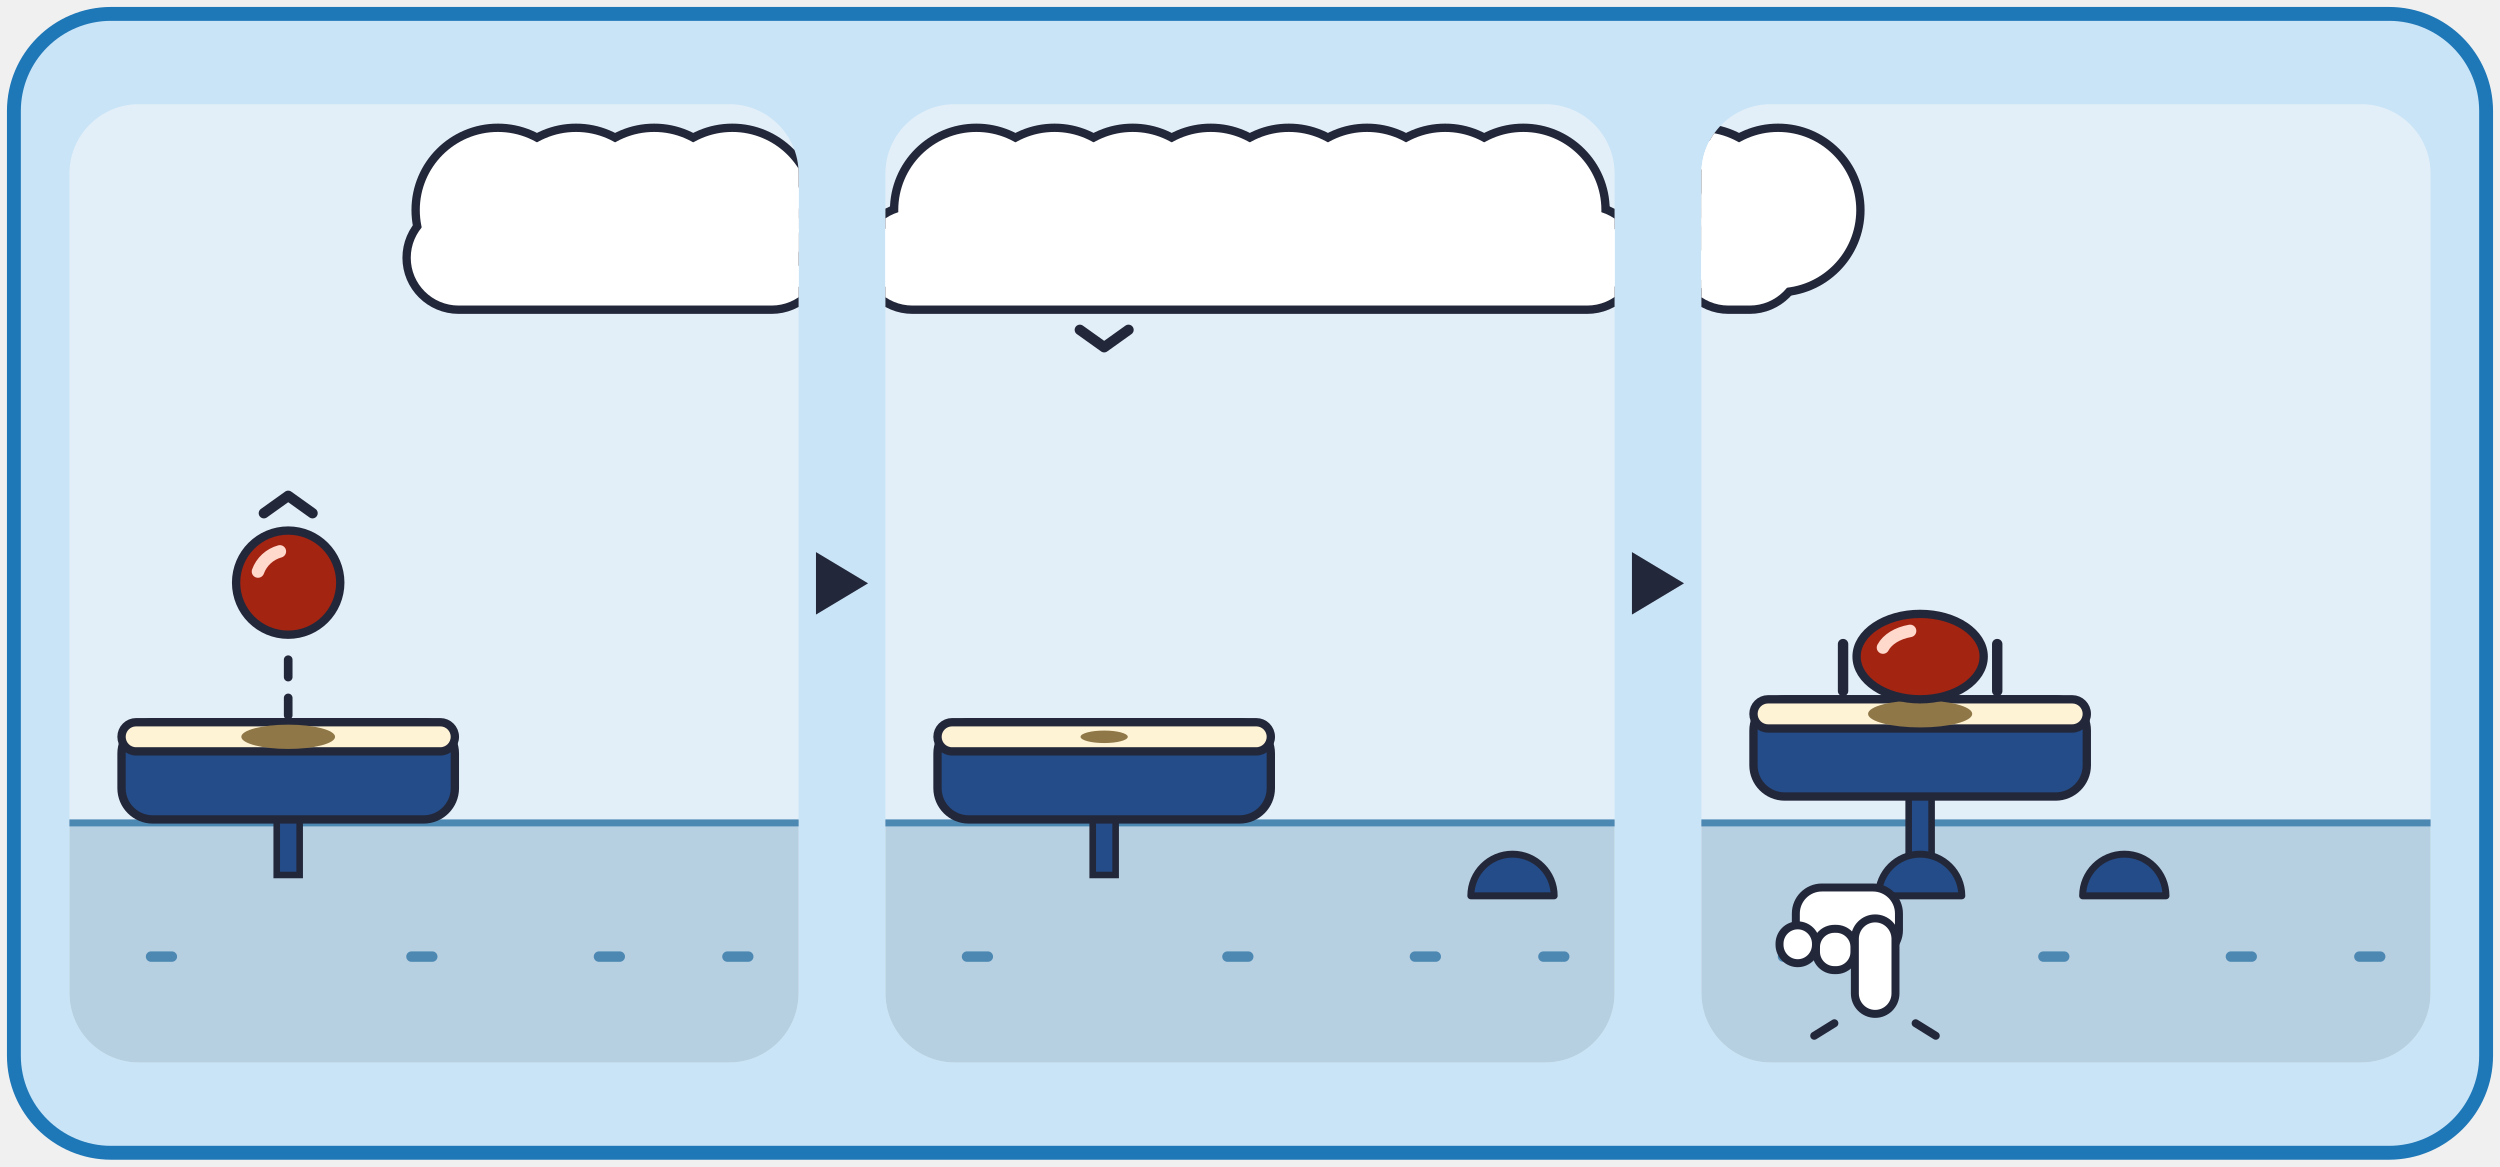
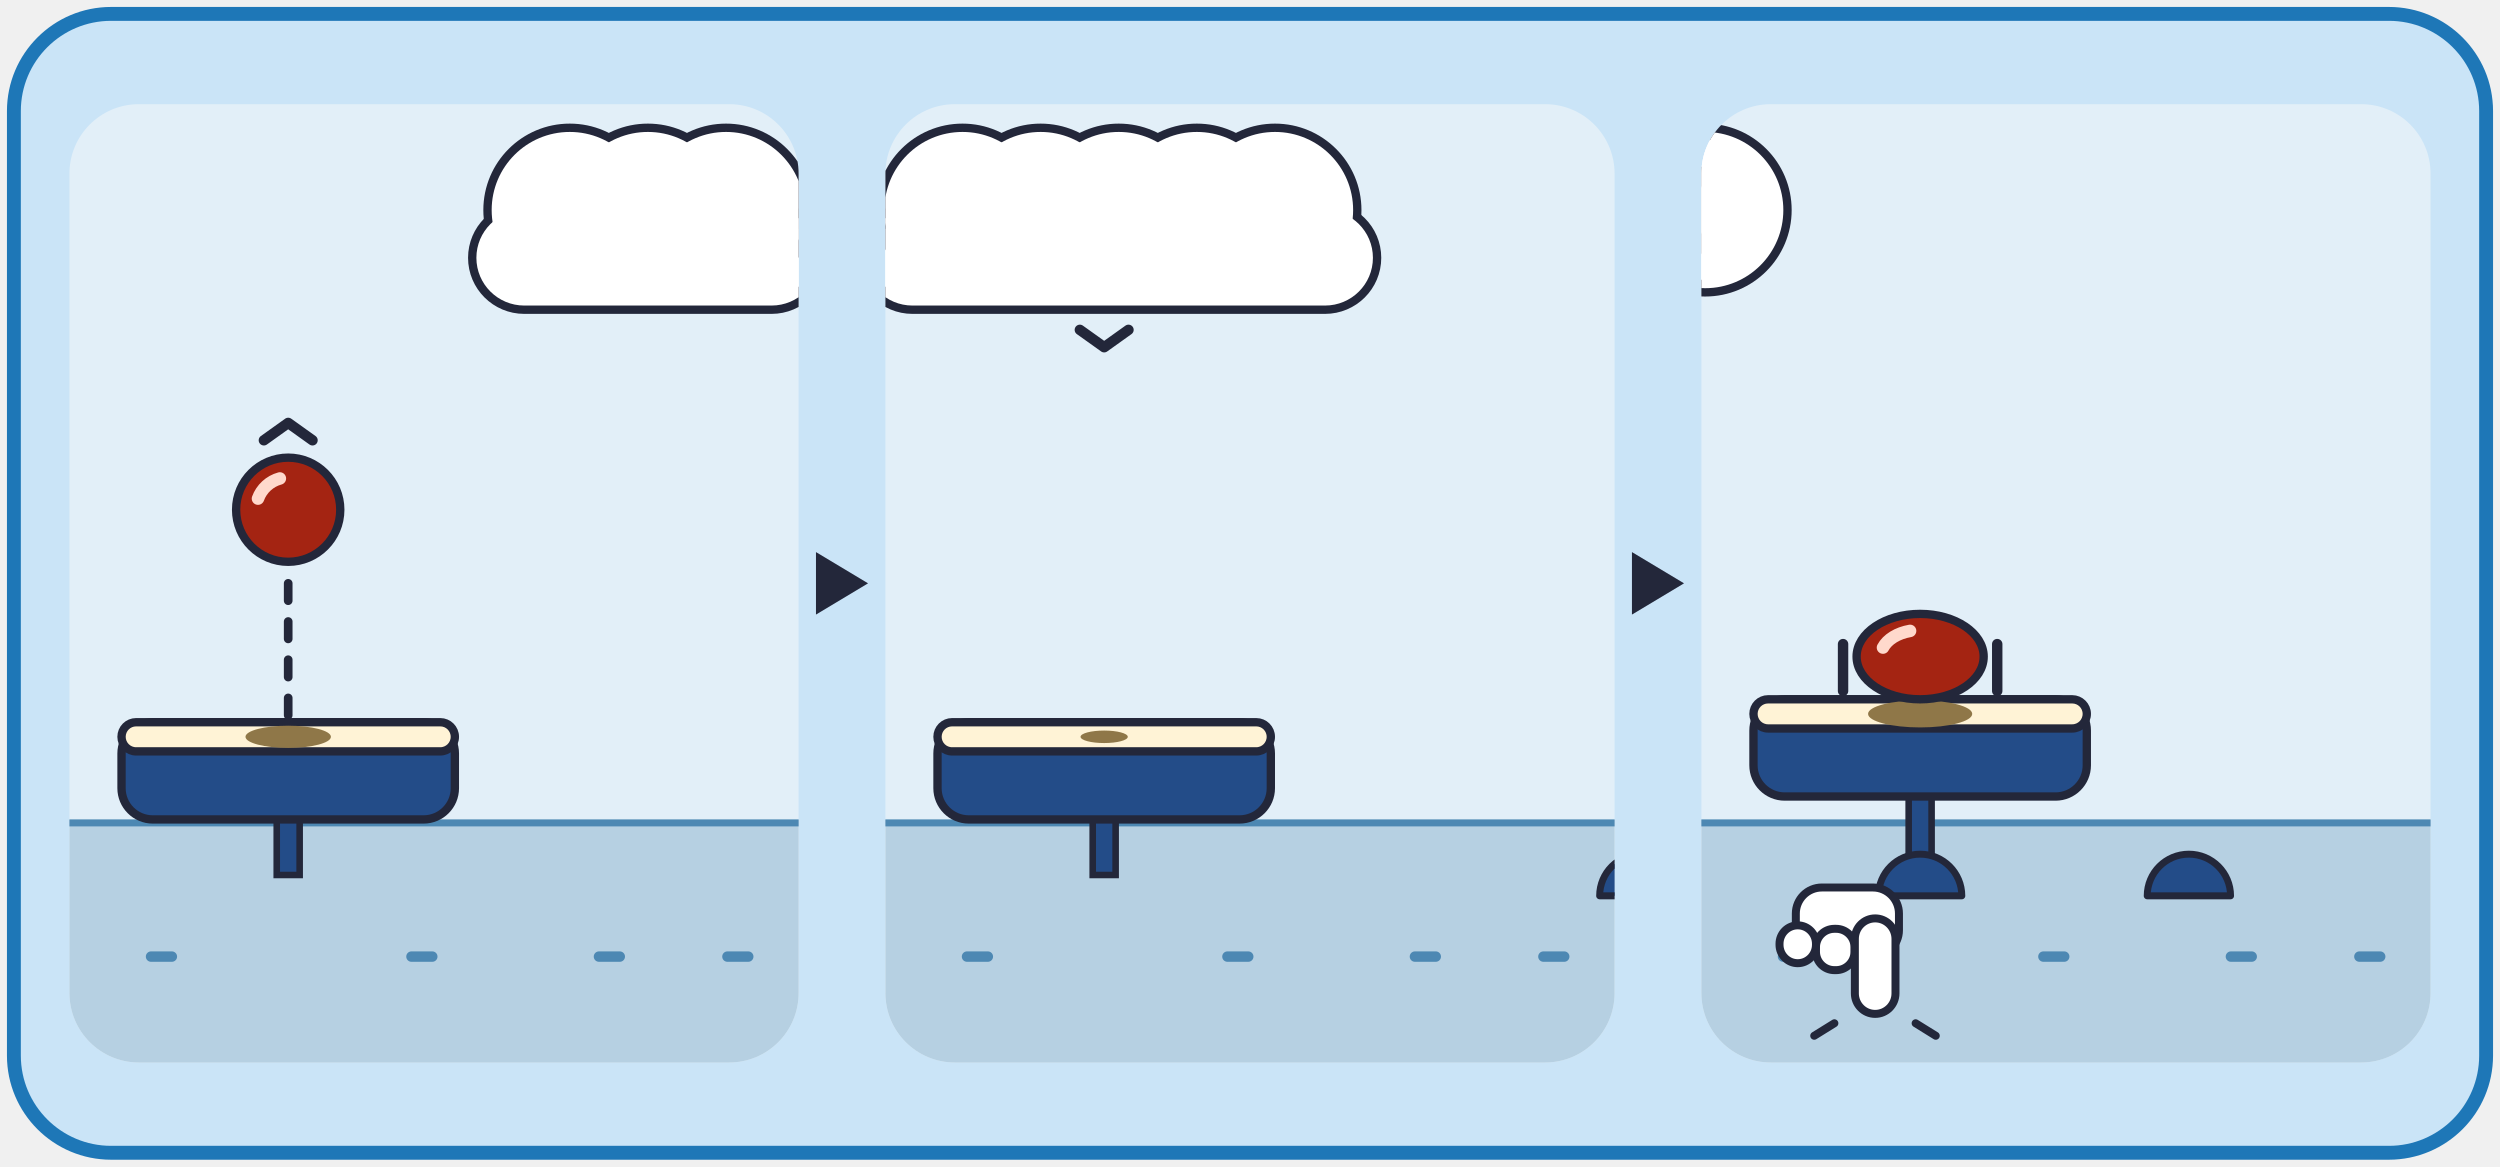
<svg xmlns="http://www.w3.org/2000/svg" viewBox="0 0 720 336" width="720" height="336">
  <rect x="4" y="4" width="712" height="328" rx="28" fill="#CAE4F7" stroke="#1E77B7" stroke-width="4" />
  <g transform="translate(20 30)">
    <clipPath id="card_cloud-p0">
      <rect x="0" y="0" width="210" height="276" rx="20" />
    </clipPath>
    <g clip-path="url(#card_cloud-p0)">
      <rect x="0" y="0" width="210" height="276" rx="20" fill="#E2EFF8" />
      <rect x="0" y="206" width="210" height="70" fill="#B6D0E2" />
      <rect x="0" y="206" width="210" height="2" fill="#4D88B3" />
      <rect x="22" y="244" width="9" height="3" rx="1.5" fill="#4D88B3" />
      <rect x="97" y="244" width="9" height="3" rx="1.5" fill="#4D88B3" />
      <rect x="151" y="244" width="9" height="3" rx="1.5" fill="#4D88B3" />
      <rect x="188" y="244" width="9" height="3" rx="1.5" fill="#4D88B3" />
      <rect x="59.7" y="204" width="6.6" height="18" fill="#234C88" stroke="#23273A" stroke-width="1.9" />
      <rect x="15" y="178" width="96" height="28" rx="9" fill="#234C88" stroke="#23273A" stroke-width="2.4" />
      <rect x="15" y="178" width="96" height="8.4" rx="4.2" fill="#FFF3D6" stroke="#23273A" stroke-width="2.4" />
-       <ellipse cx="63" cy="182.2" rx="13.5" ry="3.5" fill="#8F7748" />
-       <line x1="63" y1="176" x2="63" y2="156.8" stroke="#23273A" stroke-width="2.5" stroke-dasharray="5 6" stroke-linecap="round" />
-       <ellipse cx="63" cy="137.8" rx="15" ry="15" fill="#A42412" stroke="#23273A" stroke-width="2.4" />
-       <path d="M54.3 134.6 A9.3 9.3 0 0 1 60.6 128.8" fill="none" stroke="#FFD9CC" stroke-width="3.6" stroke-linecap="round" />
-       <polyline points="56,117.8 63,112.8 70,117.8" fill="none" stroke="#23273A" stroke-width="3" stroke-linecap="round" stroke-linejoin="round" />
+       <ellipse cx="63" cy="182.2" rx="12.3" ry="3.2" fill="#8F7748" />
+       <line x1="63" y1="176" x2="63" y2="135.8" stroke="#23273A" stroke-width="2.5" stroke-dasharray="5 6" stroke-linecap="round" />
+       <ellipse cx="63" cy="116.8" rx="15" ry="15" fill="#A42412" stroke="#23273A" stroke-width="2.4" />
+       <path d="M54.3 113.6 A9.3 9.3 0 0 1 60.6 107.8" fill="none" stroke="#FFD9CC" stroke-width="3.6" stroke-linecap="round" />
+       <polyline points="56,96.8 63,91.8 70,96.8" fill="none" stroke="#23273A" stroke-width="3" stroke-linecap="round" stroke-linejoin="round" />
      <g fill="#FFFFFF" stroke="#23273A" stroke-width="4.8">
-         <rect x="98.3" y="30.5" width="117.7" height="27.5" rx="13.8" />
-         <circle cx="123.4" cy="30.5" r="22.5" />
-         <circle cx="145.9" cy="30.5" r="22.5" />
-         <circle cx="168.4" cy="30.5" r="22.5" />
-         <circle cx="190.9" cy="30.5" r="22.5" />
+         <rect x="117.2" y="30.5" width="98.8" height="27.5" rx="13.8" />
+         <circle cx="144.1" cy="30.5" r="22.5" />
+         <circle cx="166.6" cy="30.5" r="22.5" />
+         <circle cx="189.1" cy="30.5" r="22.5" />
      </g>
      <g fill="#FFFFFF">
-         <rect x="98.3" y="30.5" width="117.7" height="27.5" rx="13.8" />
-         <circle cx="123.4" cy="30.5" r="22.5" />
-         <circle cx="145.9" cy="30.5" r="22.5" />
-         <circle cx="168.4" cy="30.5" r="22.5" />
-         <circle cx="190.9" cy="30.5" r="22.5" />
+         <rect x="117.2" y="30.5" width="98.8" height="27.5" rx="13.8" />
+         <circle cx="144.1" cy="30.5" r="22.5" />
+         <circle cx="166.6" cy="30.5" r="22.5" />
+         <circle cx="189.1" cy="30.5" r="22.5" />
      </g>
    </g>
  </g>
  <polygon points="235,159 250,168 235,177" fill="#23273A" />
  <g transform="translate(255 30)">
    <clipPath id="card_cloud-p1">
      <rect x="0" y="0" width="210" height="276" rx="20" />
    </clipPath>
    <g clip-path="url(#card_cloud-p1)">
      <rect x="0" y="0" width="210" height="276" rx="20" fill="#E2EFF8" />
      <rect x="0" y="206" width="210" height="70" fill="#B6D0E2" />
      <rect x="0" y="206" width="210" height="2" fill="#4D88B3" />
      <rect x="22" y="244" width="9" height="3" rx="1.5" fill="#4D88B3" />
      <rect x="97" y="244" width="9" height="3" rx="1.5" fill="#4D88B3" />
      <rect x="151" y="244" width="9" height="3" rx="1.5" fill="#4D88B3" />
      <rect x="188" y="244" width="9" height="3" rx="1.5" fill="#4D88B3" />
      <rect x="59.7" y="204" width="6.6" height="18" fill="#234C88" stroke="#23273A" stroke-width="1.9" />
      <rect x="15" y="178" width="96" height="28" rx="9" fill="#234C88" stroke="#23273A" stroke-width="2.4" />
      <rect x="15" y="178" width="96" height="8.4" rx="4.2" fill="#FFF3D6" stroke="#23273A" stroke-width="2.4" />
-       <path d="M168.6 228 A12 12 0 0 1 192.6 228 Z" fill="#234C88" stroke="#23273A" stroke-width="2" stroke-linejoin="round" />
+       <path d="M205.7 228 A12 12 0 0 1 229.7 228 Z" fill="#234C88" stroke="#23273A" stroke-width="2" stroke-linejoin="round" />
      <ellipse cx="63" cy="182.2" rx="6.8" ry="1.8" fill="#8F7748" />
      <g fill="#FFFFFF" stroke="#23273A" stroke-width="4.8">
-         <rect x="-6" y="30.5" width="221.9" height="27.5" rx="13.8" />
-         <circle cx="26.2" cy="30.5" r="22.5" />
-         <circle cx="48.7" cy="30.5" r="22.5" />
-         <circle cx="71.2" cy="30.5" r="22.5" />
-         <circle cx="93.7" cy="30.5" r="22.5" />
-         <circle cx="116.2" cy="30.5" r="22.5" />
-         <circle cx="138.7" cy="30.5" r="22.5" />
-         <circle cx="161.2" cy="30.5" r="22.5" />
-         <circle cx="183.7" cy="30.5" r="22.5" />
+         <rect x="-6" y="30.5" width="146.4" height="27.5" rx="13.8" />
+         <circle cx="22.2" cy="30.5" r="22.5" />
+         <circle cx="44.7" cy="30.5" r="22.5" />
+         <circle cx="67.2" cy="30.5" r="22.5" />
+         <circle cx="89.7" cy="30.5" r="22.5" />
+         <circle cx="112.2" cy="30.5" r="22.5" />
      </g>
      <g fill="#FFFFFF">
-         <rect x="-6" y="30.5" width="221.9" height="27.5" rx="13.8" />
-         <circle cx="26.2" cy="30.5" r="22.5" />
-         <circle cx="48.7" cy="30.5" r="22.5" />
-         <circle cx="71.2" cy="30.5" r="22.5" />
-         <circle cx="93.7" cy="30.5" r="22.5" />
-         <circle cx="116.2" cy="30.5" r="22.5" />
-         <circle cx="138.7" cy="30.5" r="22.5" />
-         <circle cx="161.2" cy="30.5" r="22.5" />
-         <circle cx="183.7" cy="30.5" r="22.5" />
+         <rect x="-6" y="30.5" width="146.4" height="27.5" rx="13.8" />
+         <circle cx="22.2" cy="30.5" r="22.5" />
+         <circle cx="44.7" cy="30.5" r="22.5" />
+         <circle cx="67.2" cy="30.5" r="22.5" />
+         <circle cx="89.7" cy="30.5" r="22.5" />
+         <circle cx="112.2" cy="30.5" r="22.5" />
      </g>
      <polyline points="56,65 63,70 70,65" fill="none" stroke="#23273A" stroke-width="3" stroke-linecap="round" stroke-linejoin="round" />
    </g>
  </g>
  <polygon points="470,159 485,168 470,177" fill="#23273A" />
  <g transform="translate(490 30)">
    <clipPath id="card_cloud-p2">
      <rect x="0" y="0" width="210" height="276" rx="20" />
    </clipPath>
    <g clip-path="url(#card_cloud-p2)">
      <rect x="0" y="0" width="210" height="276" rx="20" fill="#E2EFF8" />
      <rect x="0" y="206" width="210" height="70" fill="#B6D0E2" />
      <rect x="0" y="206" width="210" height="2" fill="#4D88B3" />
      <rect x="22" y="244" width="9" height="3" rx="1.5" fill="#4D88B3" />
      <rect x="97" y="244" width="9" height="3" rx="1.5" fill="#4D88B3" />
      <rect x="151" y="244" width="9" height="3" rx="1.5" fill="#4D88B3" />
      <rect x="188" y="244" width="9" height="3" rx="1.5" fill="#4D88B3" />
      <rect x="59.7" y="197.4" width="6.6" height="24.6" fill="#234C88" stroke="#23273A" stroke-width="1.9" />
      <rect x="15" y="171.4" width="96" height="28" rx="9" fill="#234C88" stroke="#23273A" stroke-width="2.4" />
      <rect x="15" y="171.4" width="96" height="8.4" rx="4.2" fill="#FFF3D6" stroke="#23273A" stroke-width="2.4" />
      <path d="M51 228 A12 12 0 0 1 75 228 Z" fill="#234C88" stroke="#23273A" stroke-width="2" stroke-linejoin="round" />
-       <path d="M109.8 228 A12 12 0 0 1 133.8 228 Z" fill="#234C88" stroke="#23273A" stroke-width="2" stroke-linejoin="round" />
+       <path d="M128.4 228 A12 12 0 0 1 152.4 228 Z" fill="#234C88" stroke="#23273A" stroke-width="2" stroke-linejoin="round" />
      <ellipse cx="63" cy="175.6" rx="15" ry="3.9" fill="#8F7748" />
      <ellipse cx="63" cy="159.1" rx="18.3" ry="12.3" fill="#A42412" stroke="#23273A" stroke-width="2.4" />
      <path d="M52.3 156.5 A11.3 7.6 0 0 1 60.1 151.7" fill="none" stroke="#FFD9CC" stroke-width="3.6" stroke-linecap="round" />
      <g fill="#FFFFFF" stroke="#23273A" stroke-width="4.8">
-         <rect x="-6" y="30.5" width="33.7" height="27.5" rx="13.8" />
-         <circle cx="-0.4" cy="30.5" r="22.5" />
-         <circle cx="22.1" cy="30.5" r="22.5" />
+         <rect x="-6" y="30.5" width="-8.4" height="27.5" rx="13.8" />
+         <circle cx="-21.4" cy="30.5" r="22.5" />
+         <circle cx="1.1" cy="30.5" r="22.5" />
      </g>
      <g fill="#FFFFFF">
-         <rect x="-6" y="30.5" width="33.7" height="27.5" rx="13.8" />
-         <circle cx="-0.4" cy="30.5" r="22.5" />
-         <circle cx="22.1" cy="30.5" r="22.5" />
+         <rect x="-6" y="30.5" width="-8.4" height="27.5" rx="13.8" />
+         <circle cx="-21.4" cy="30.5" r="22.5" />
+         <circle cx="1.1" cy="30.5" r="22.5" />
      </g>
      <line x1="40.8" y1="155.5" x2="40.8" y2="169" stroke="#23273A" stroke-width="3" stroke-linecap="round" />
      <line x1="85.2" y1="155.5" x2="85.2" y2="169" stroke="#23273A" stroke-width="3" stroke-linecap="round" />
      <g stroke="#23273A" stroke-width="2.3" fill="#FFFFFF" stroke-linejoin="round" transform="translate(0 0) translate(100 0) scale(-1 1)">
        <rect x="43.1" y="225.6" width="29.7" height="19.8" rx="7.5" />
        <rect x="55.9" y="237.5" width="11.1" height="11.9" rx="5.3" />
        <rect x="67" y="236.5" width="10.5" height="10.9" rx="5.3" />
        <rect x="44.1" y="234.5" width="11.7" height="27.5" rx="5.9" />
      </g>
      <g stroke="#23273A" stroke-width="2.3" stroke-linecap="round">
        <line x1="38.3" y1="264.7" x2="32.5" y2="268.3" />
        <line x1="61.7" y1="264.7" x2="67.5" y2="268.3" />
      </g>
    </g>
  </g>
</svg>
